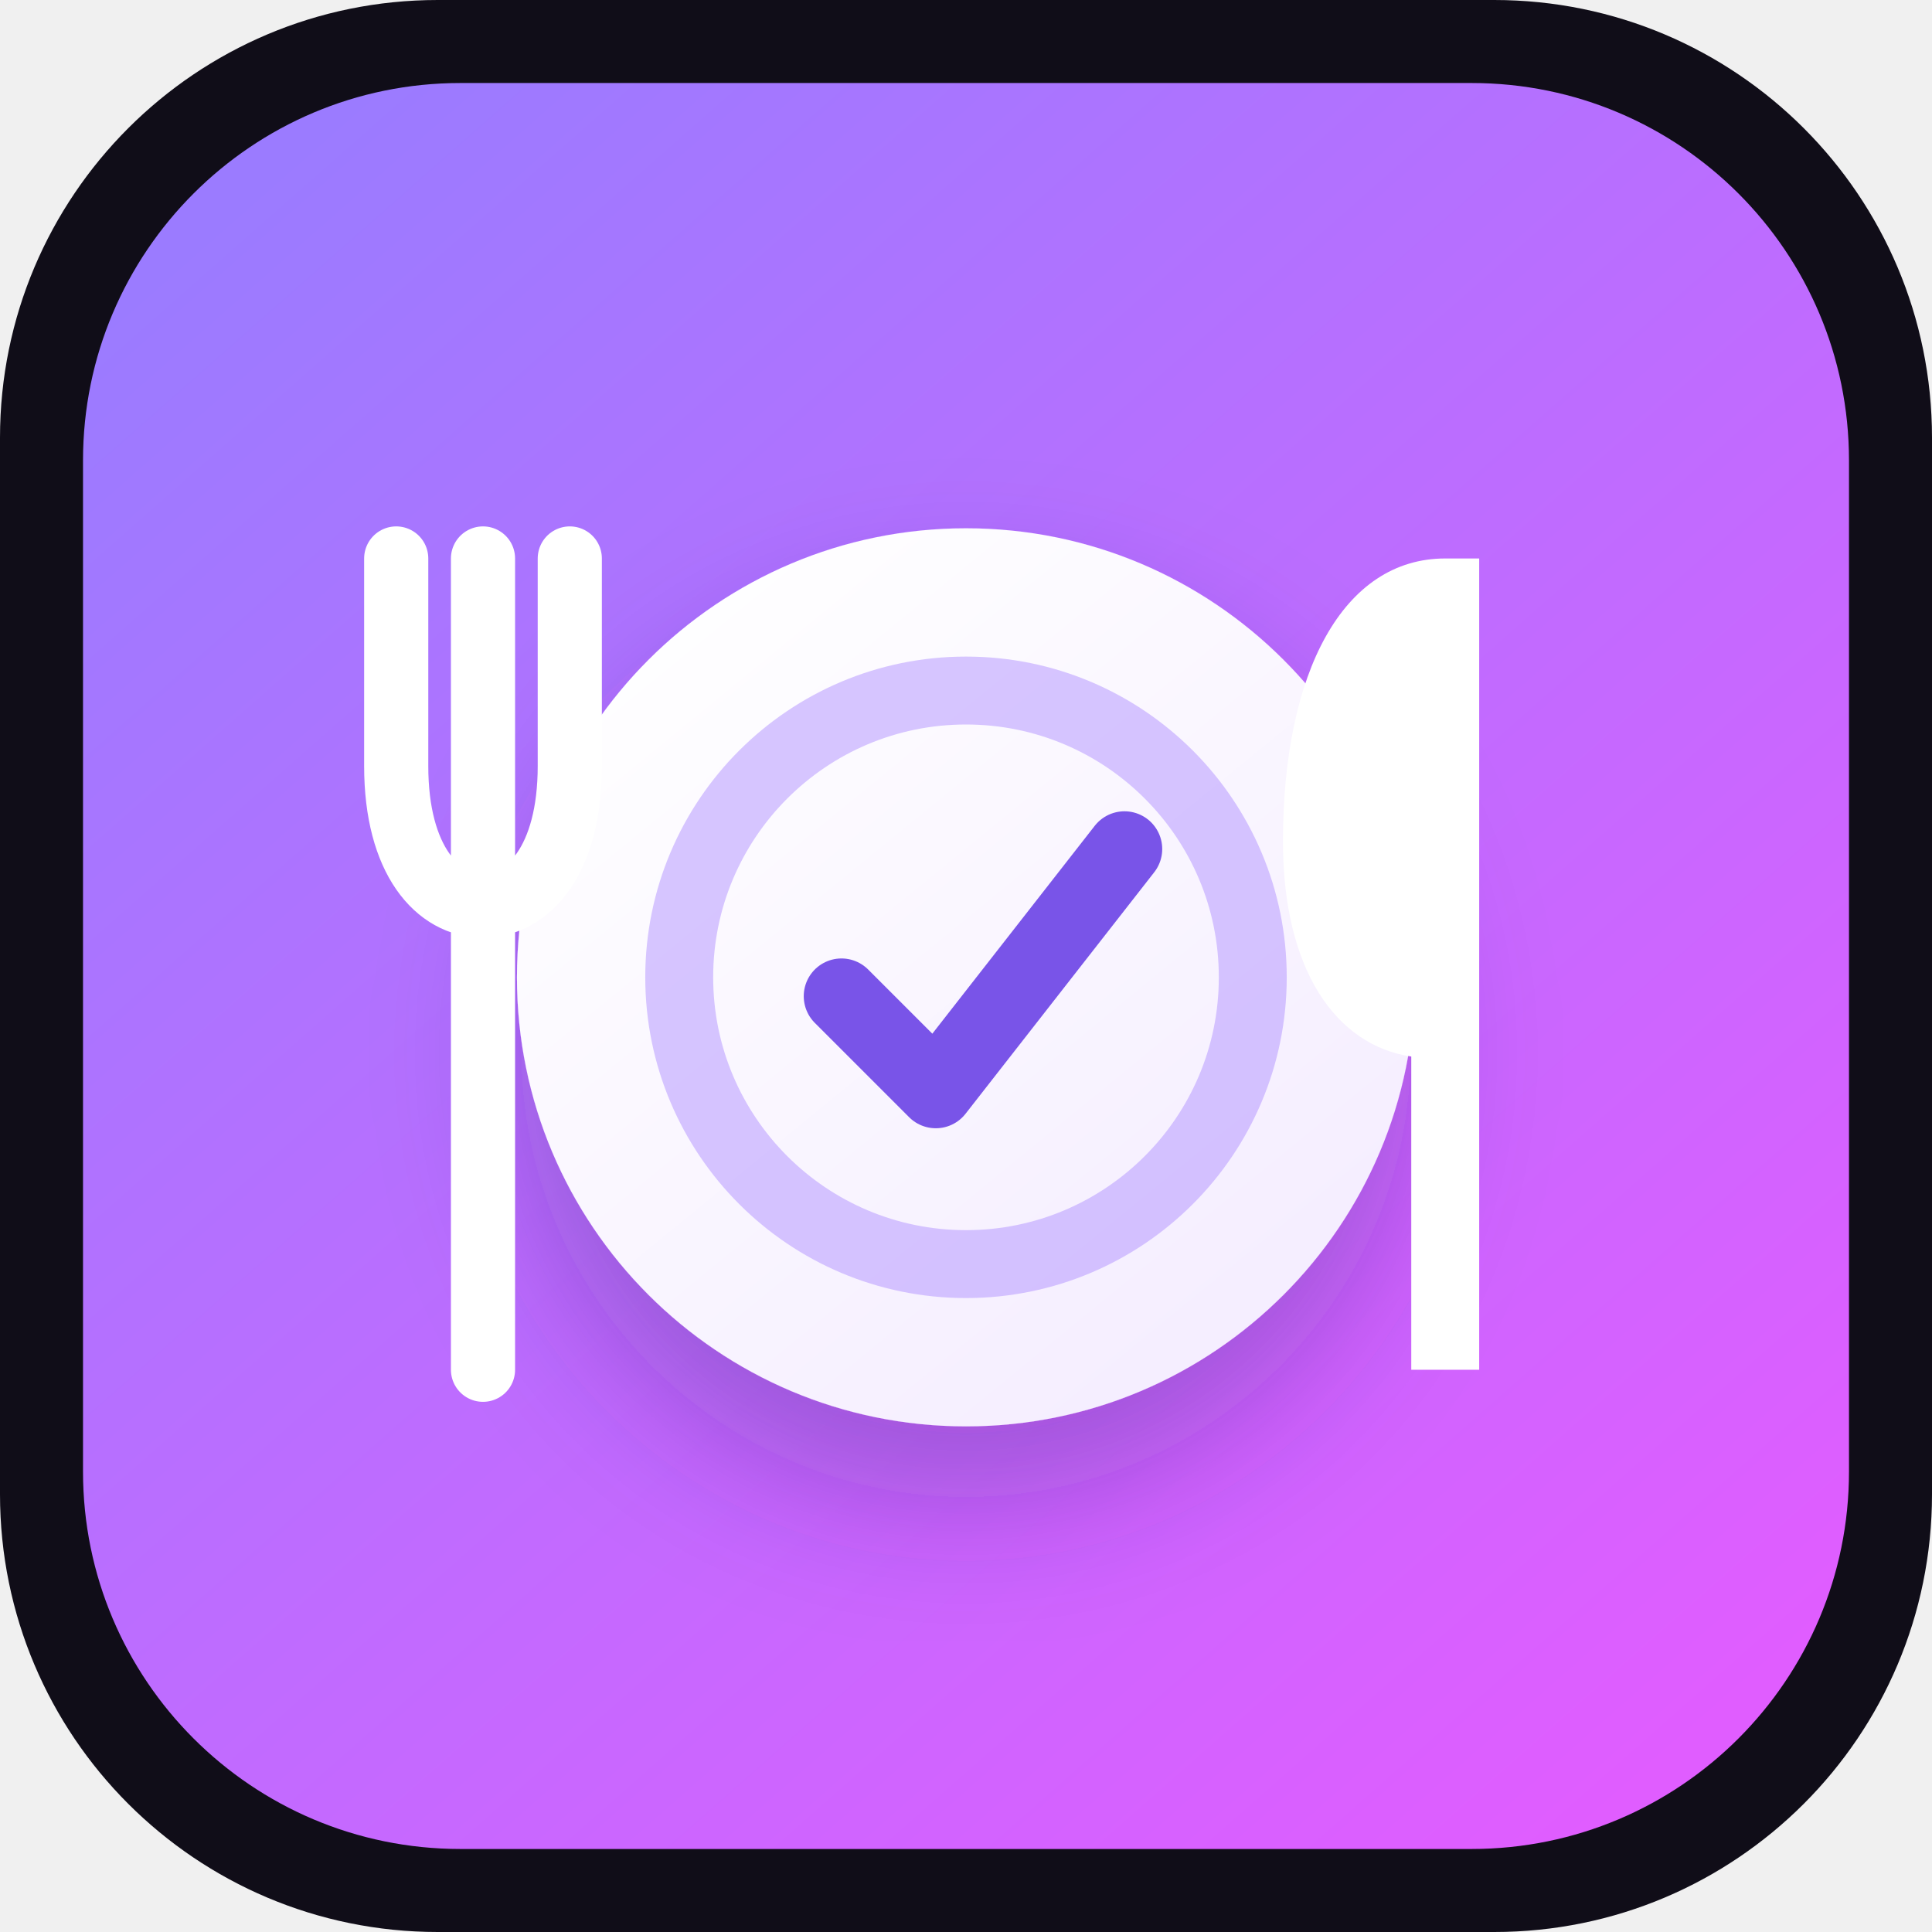
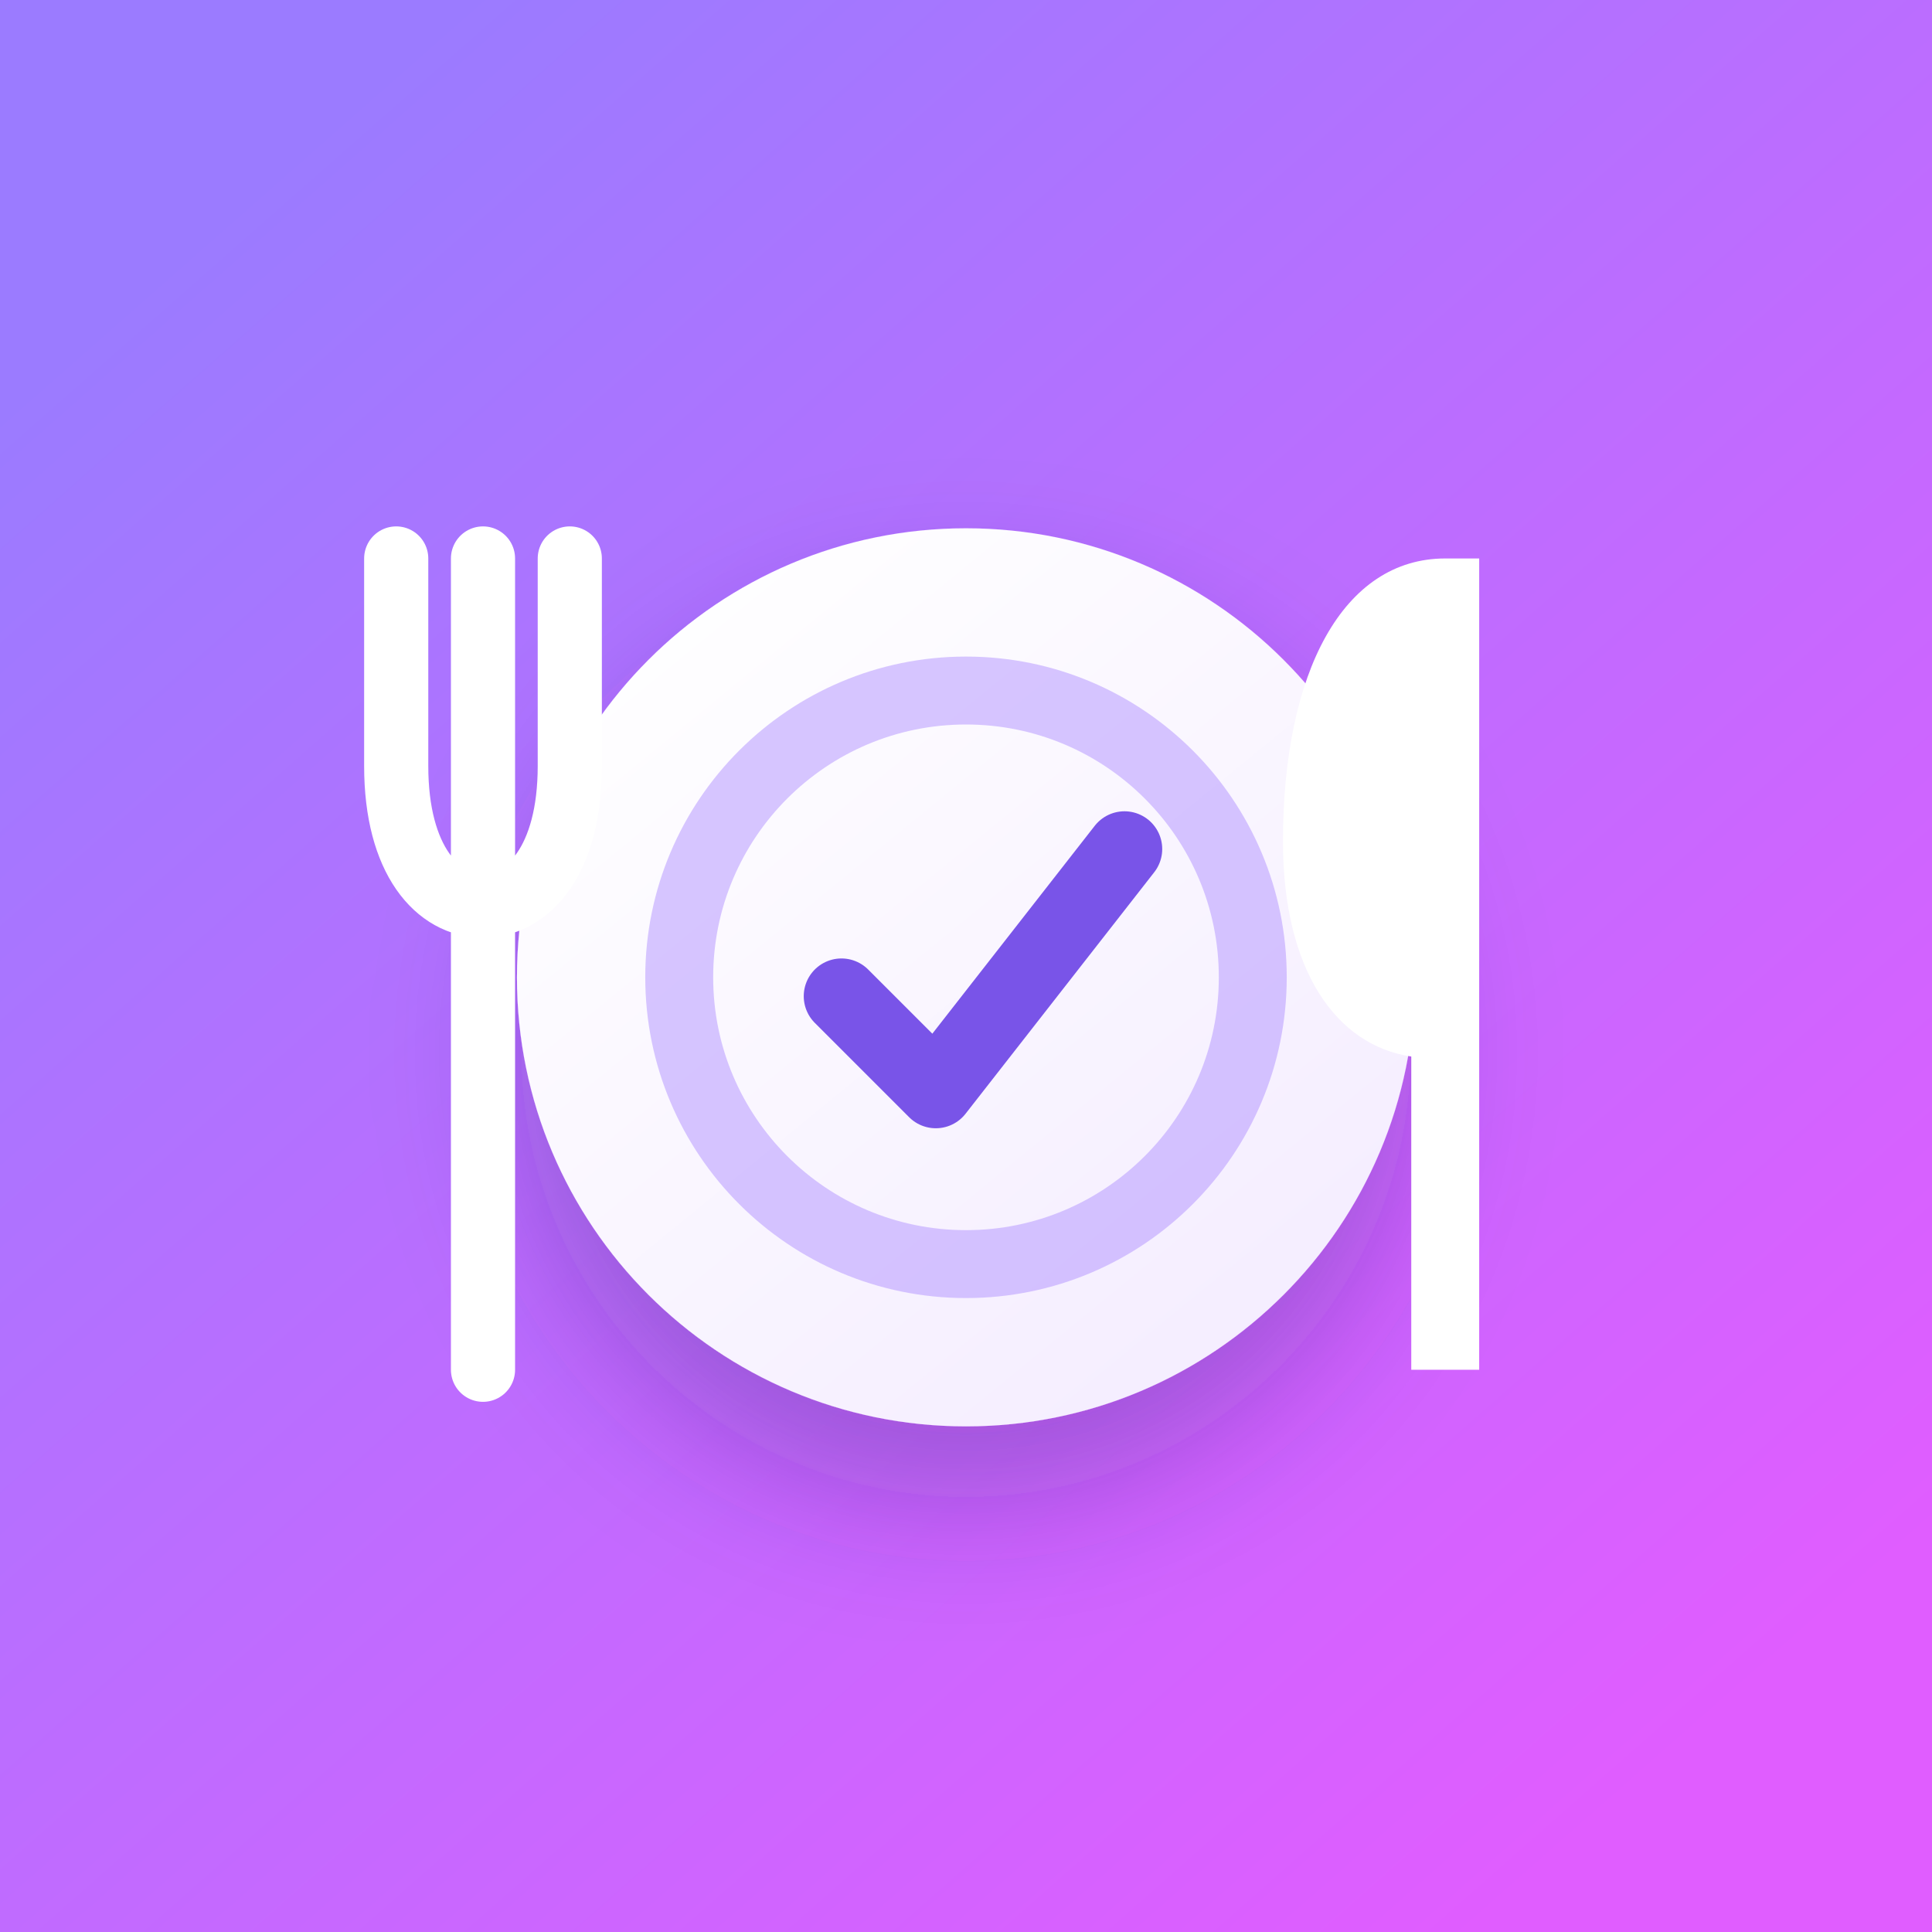
<svg xmlns="http://www.w3.org/2000/svg" viewBox="0 0 512 512">
  <defs>
    <linearGradient id="bg" x1="68" y1="48" x2="440" y2="470" gradientUnits="userSpaceOnUse">
      <stop stop-color="#9B7BFF" />
      <stop offset="1" stop-color="#E05DFF" />
    </linearGradient>
    <linearGradient id="plate" x1="176" y1="150" x2="350" y2="363" gradientUnits="userSpaceOnUse">
      <stop stop-color="#FFFFFF" />
      <stop offset="1" stop-color="#F4ECFF" />
    </linearGradient>
    <filter id="shadow" x="80" y="95" width="355" height="340" filterUnits="userSpaceOnUse">
      <feDropShadow dx="0" dy="20" stdDeviation="18" flood-color="#40207A" flood-opacity=".28" />
    </filter>
  </defs>
-   <rect width="512" height="512" rx="116" fill="#100D18" />
-   <rect x="22" y="22" width="468" height="468" rx="100" fill="url(#bg)" />
+   <rect width="512" height="512" fill="url(#bg)" />
  <g filter="url(#shadow)">
    <circle cx="256" cy="259" r="119" fill="url(#plate)" />
    <circle cx="256" cy="259" r="76" fill="none" stroke="#B799FF" stroke-width="18" opacity=".55" />
  </g>
  <path d="M128 148v91m0-91v45m-23-45v55c0 25 11 37 23 37s23-12 23-37v-55m-23 92v123" fill="none" stroke="#fff" stroke-width="17" stroke-linecap="round" stroke-linejoin="round" />
  <path d="M383 148c-27 0-43 30-43 75 0 34 14 54 34 57v83h18V148h-9Z" fill="#fff" />
  <path d="m223 264 25 25 50-64" fill="none" stroke="#7954E8" stroke-width="20" stroke-linecap="round" stroke-linejoin="round" />
</svg>
